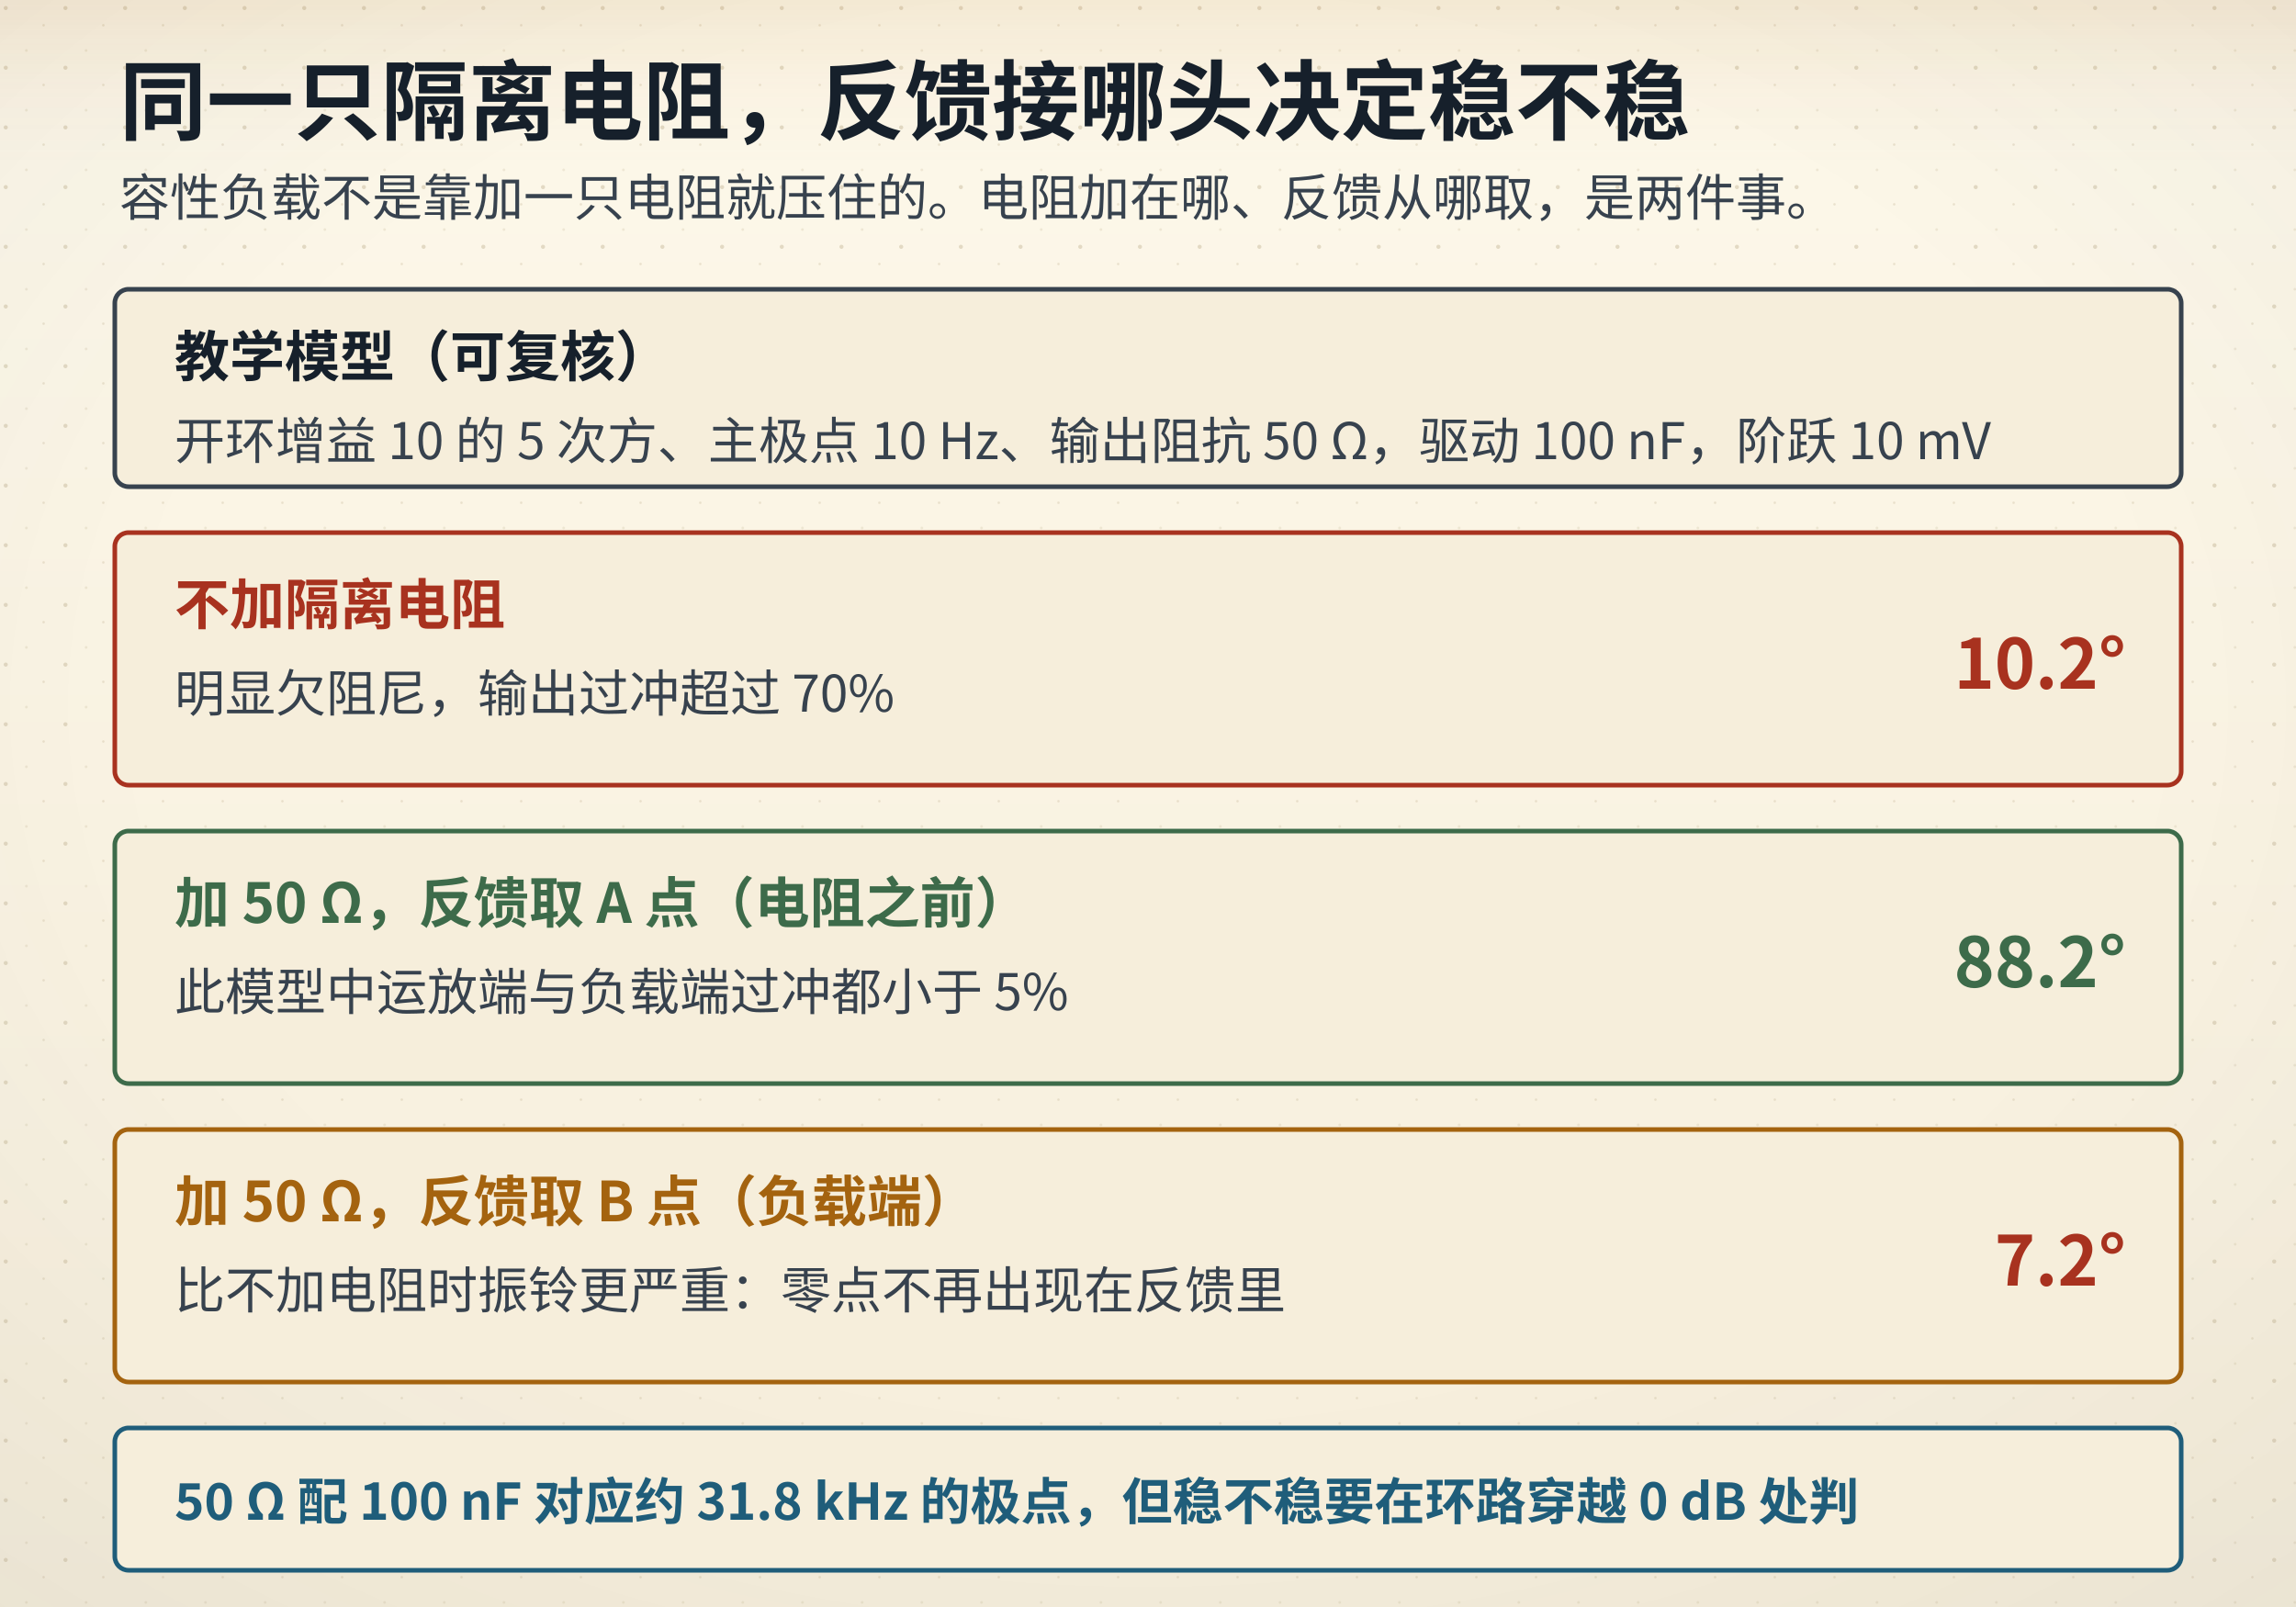
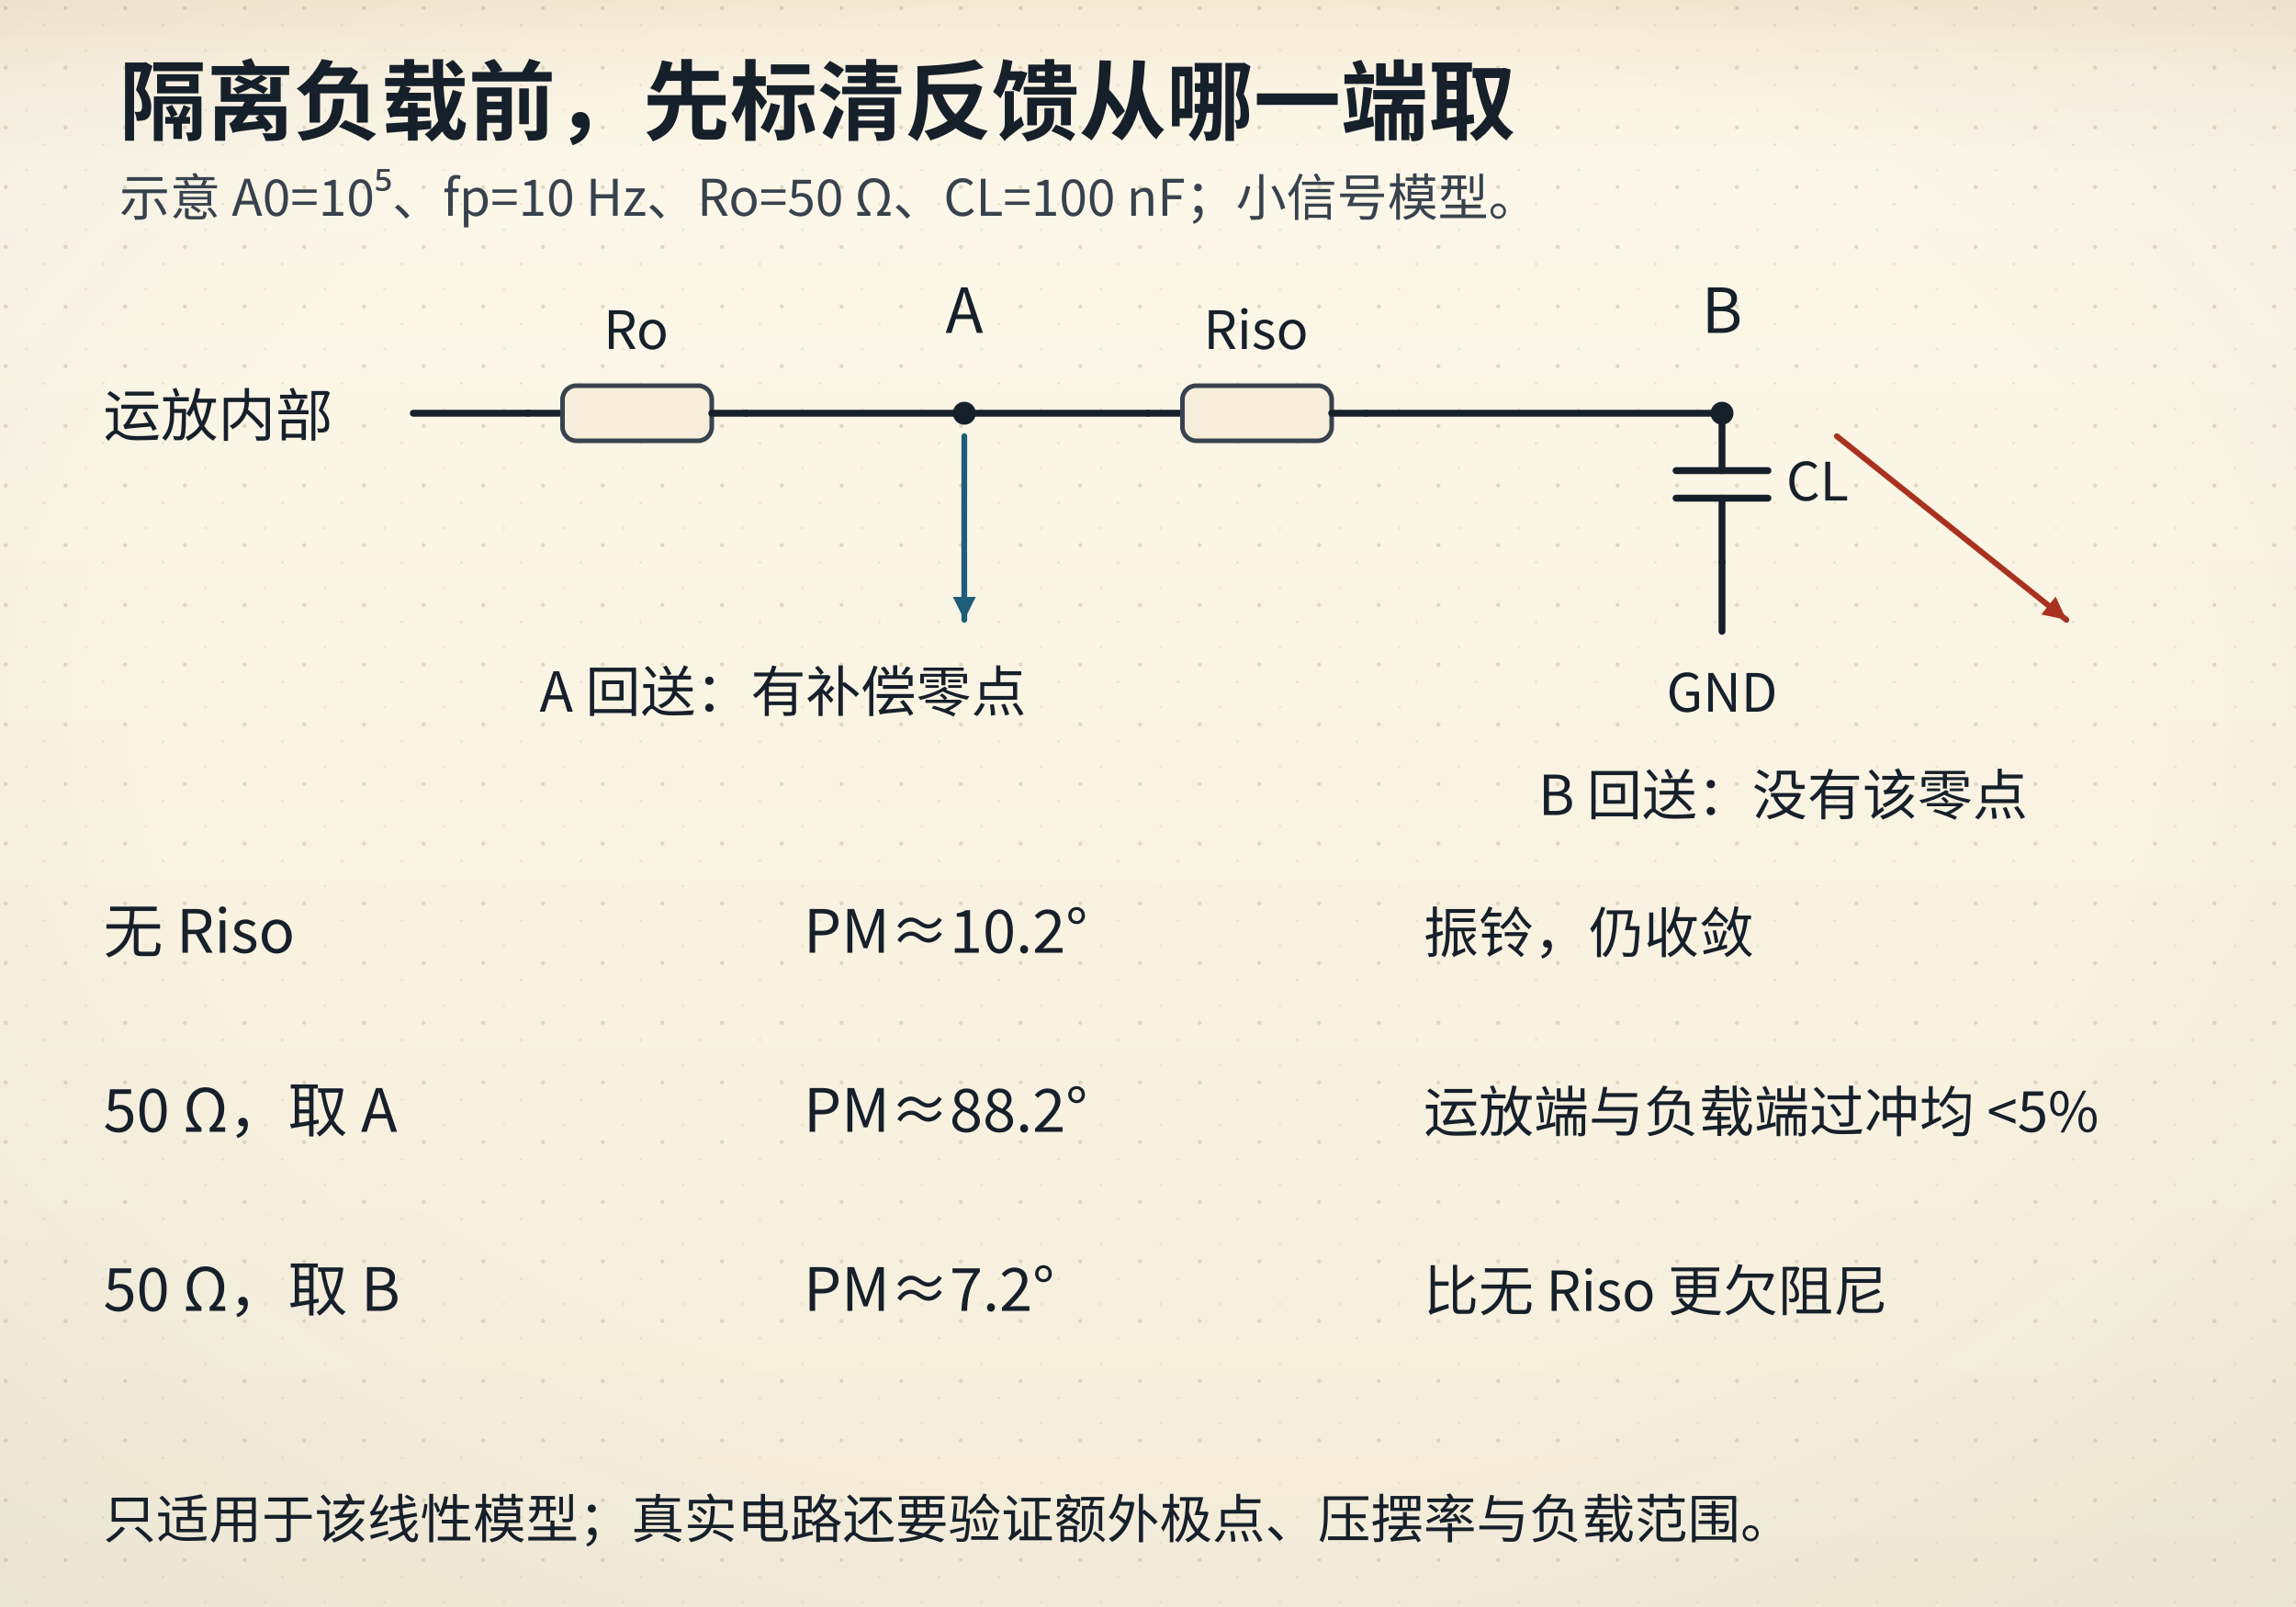
<svg xmlns="http://www.w3.org/2000/svg" viewBox="0 0 1000 700">
  <defs>
    <linearGradient id="bgL" x1="0" y1="0" x2="0" y2="1">
      <stop offset="0" stop-color="#fdf8ea" />
      <stop offset="1" stop-color="#f6eedb" />
    </linearGradient>
    <linearGradient id="bgD" x1="0" y1="0" x2="0" y2="1">
      <stop offset="0" stop-color="#141310" />
      <stop offset="1" stop-color="#1d1a14" />
    </linearGradient>
    <radialGradient id="vig" cx="0.5" cy="0.44" r="0.78">
      <stop offset="0.55" stop-color="#16202b" stop-opacity="0" />
      <stop offset="1" stop-color="#16202b" stop-opacity="0.055" />
    </radialGradient>
    <linearGradient id="hdr" x1="0" y1="0" x2="0" y2="1">
      <stop offset="0" stop-color="#a4630f" stop-opacity="0.10" />
      <stop offset="0.55" stop-color="#a4630f" stop-opacity="0.028" />
      <stop offset="1" stop-color="#a4630f" stop-opacity="0" />
    </linearGradient>
    <linearGradient id="hdrD" x1="0" y1="0" x2="0" y2="1">
      <stop offset="0" stop-color="#dcab63" stop-opacity="0.13" />
      <stop offset="0.55" stop-color="#dcab63" stop-opacity="0.04" />
      <stop offset="1" stop-color="#dcab63" stop-opacity="0" />
    </linearGradient>
    <pattern id="dots" width="26" height="26" patternUnits="userSpaceOnUse">
      <circle cx="2.5" cy="3.5" r="0.9" fill="#c9bb9d" />
      <circle cx="19" cy="11" r="0.55" fill="#c9bb9d" opacity="0.7" />
      <circle cx="11.5" cy="22" r="0.6" fill="#c9bb9d" opacity="0.55" />
    </pattern>
    <filter id="soft" x="-40%" y="-40%" width="180%" height="180%">
      <feDropShadow dx="0" dy="1.4" stdDeviation="2" flood-color="#16202b" flood-opacity="0.13" />
    </filter>
    <filter id="pglow" x="-70%" y="-70%" width="240%" height="240%">
      <feGaussianBlur stdDeviation="1.7" result="b" />
      <feMerge>
        <feMergeNode in="b" />
        <feMergeNode in="SourceGraphic" />
      </feMerge>
    </filter>
  </defs>
  <rect class="page-bg" width="1000" height="700" fill="url(#bgL)" />
  <rect class="page-grain" width="1000" height="700" fill="url(#dots)" />
  <rect class="page-vig" width="1000" height="700" fill="url(#vig)" />
  <rect class="page-hdr" width="1000" height="72" fill="url(#hdr)" />
  <style>
text{font-family:"Segoe UI","Microsoft YaHei","PingFang SC","Hiragino Sans GB","Noto Sans CJK SC","Source Han Sans SC","Noto Sans SC",sans-serif;}
line,path,polyline,polygon{stroke-linecap:round;stroke-linejoin:round}
.page-bg{fill:url(#bgL)}
.page-grain{opacity:.5}
.page-vig{opacity:1}
.page-hdr{fill:url(#hdr)}
@media (prefers-color-scheme: dark){
.page-bg{fill:url(#bgD)}
.page-grain{opacity:.34}
.page-vig{opacity:.5}
.page-hdr{fill:url(#hdrD)}
[fill="#fdf8ea"]{fill:#141310}
[stroke="#fdf8ea"]{stroke:#141310}
[fill="#f6eedb"]{fill:#1d1a14}
[stroke="#f6eedb"]{stroke:#1d1a14}
[fill="#e0d3b8"]{fill:#3b3529}
[stroke="#e0d3b8"]{stroke:#3b3529}
[fill="#c9bb9d"]{fill:#4a4436}
[stroke="#c9bb9d"]{stroke:#4a4436}
[fill="#16202b"]{fill:#ece4d3}
[stroke="#16202b"]{stroke:#ece4d3}
[fill="#37424e"]{fill:#cfc6b4}
[stroke="#37424e"]{stroke:#cfc6b4}
[fill="#5b666f"]{fill:#a79e8b}
[stroke="#5b666f"]{stroke:#a79e8b}
[fill="#8b8272"]{fill:#857c6c}
[stroke="#8b8272"]{stroke:#857c6c}
text[fill="#fdf8ea"]{fill:#f9f3e3}
[fill="#e6eff3"]{fill:#17262e}
[fill="#e4f1f3"]{fill:#15262a}
[fill="#e8efe6"]{fill:#182418}
[fill="#f6e7e1"]{fill:#281a16}
[fill="#f7eedb"]{fill:#292114}
[fill="#efe8ee"]{fill:#241c22}
text[fill="#1f5d7a"]{fill:#7fb7cf}
:is(rect,circle,path,line,polygon,polyline,ellipse,g)[fill="#1f5d7a"]{fill:#2b4d5f}
[stroke="#1f5d7a"]{stroke:#6fa3b9}
text[fill="#2f7f96"]{fill:#8ac9d8}
:is(rect,circle,path,line,polygon,polyline,ellipse,g)[fill="#2f7f96"]{fill:#2b5660}
[stroke="#2f7f96"]{stroke:#77b2c1}
text[fill="#3d6b4a"]{fill:#98c096}
:is(rect,circle,path,line,polygon,polyline,ellipse,g)[fill="#3d6b4a"]{fill:#2f4a33}
[stroke="#3d6b4a"]{stroke:#7aa87c}
text[fill="#a8321f"]{fill:#e0907a}
:is(rect,circle,path,line,polygon,polyline,ellipse,g)[fill="#a8321f"]{fill:#55231b}
[stroke="#a8321f"]{stroke:#c07a63}
text[fill="#a4630f"]{fill:#dcab63}
:is(rect,circle,path,line,polygon,polyline,ellipse,g)[fill="#a4630f"]{fill:#553a17}
[stroke="#a4630f"]{stroke:#c08a45}
text[fill="#6b3f63"]{fill:#c4a2bf}
:is(rect,circle,path,line,polygon,polyline,ellipse,g)[fill="#6b3f63"]{fill:#452c40}
[stroke="#6b3f63"]{stroke:#a17c9b}
}
</style>
-   <text x="52" y="58" font-size="38" fill="#16202b" font-family="'KaiTi','STKaiti','Kaiti SC','LXGW WenKai','Noto Serif CJK SC','Source Han Serif SC','Songti SC','SimSun','Noto Serif SC',serif" font-weight="700" text-anchor="start">同一只隔离电阻，反馈接哪头决定稳不稳</text>
-   <text x="52" y="94" font-size="22" fill="#37424e" font-family="'KaiTi','STKaiti','Kaiti SC','LXGW WenKai','Noto Serif CJK SC','Source Han Serif SC','Songti SC','SimSun','Noto Serif SC',serif" font-weight="400" text-anchor="start">容性负载不是靠加一只电阻就压住的。电阻加在哪、反馈从哪取，是两件事。</text>
-   <rect x="50" y="126" width="900" height="86" rx="6" fill="#f6eedb" stroke="#37424e" stroke-width="2" />
-   <text x="76" y="164" font-size="24" fill="#16202b" font-family="'KaiTi','STKaiti','Kaiti SC','LXGW WenKai','Noto Serif CJK SC','Source Han Serif SC','Songti SC','SimSun','Noto Serif SC',serif" font-weight="700" text-anchor="start">教学模型（可复核）</text>
-   <text x="76" y="200" font-size="22" fill="#37424e" font-family="'KaiTi','STKaiti','Kaiti SC','LXGW WenKai','Noto Serif CJK SC','Source Han Serif SC','Songti SC','SimSun','Noto Serif SC',serif" font-weight="400" text-anchor="start">开环增益 10 的 5 次方、主极点 10 Hz、输出阻抗 50 Ω，驱动 100 nF，阶跃 10 mV</text>
-   <rect x="50" y="232" width="900" height="110" rx="6" fill="#f6eedb" stroke="#a8321f" stroke-width="2" />
-   <text x="76" y="272" font-size="24" fill="#a8321f" font-family="'KaiTi','STKaiti','Kaiti SC','LXGW WenKai','Noto Serif CJK SC','Source Han Serif SC','Songti SC','SimSun','Noto Serif SC',serif" font-weight="700" text-anchor="start">不加隔离电阻</text>
-   <text x="76" y="310" font-size="22" fill="#37424e" font-family="'KaiTi','STKaiti','Kaiti SC','LXGW WenKai','Noto Serif CJK SC','Source Han Serif SC','Songti SC','SimSun','Noto Serif SC',serif" font-weight="400" text-anchor="start">明显欠阻尼，输出过冲超过 70%</text>
-   <text x="926" y="300" font-size="30" fill="#a8321f" font-family="'KaiTi','STKaiti','Kaiti SC','LXGW WenKai','Noto Serif CJK SC','Source Han Serif SC','Songti SC','SimSun','Noto Serif SC',serif" font-weight="700" text-anchor="end">10.2°</text>
-   <rect x="50" y="362" width="900" height="110" rx="6" fill="#f6eedb" stroke="#3d6b4a" stroke-width="2" />
-   <text x="76" y="402" font-size="24" fill="#3d6b4a" font-family="'KaiTi','STKaiti','Kaiti SC','LXGW WenKai','Noto Serif CJK SC','Source Han Serif SC','Songti SC','SimSun','Noto Serif SC',serif" font-weight="700" text-anchor="start">加 50 Ω，反馈取 A 点（电阻之前）</text>
-   <text x="76" y="440" font-size="22" fill="#37424e" font-family="'KaiTi','STKaiti','Kaiti SC','LXGW WenKai','Noto Serif CJK SC','Source Han Serif SC','Songti SC','SimSun','Noto Serif SC',serif" font-weight="400" text-anchor="start">此模型中运放端与负载端过冲都小于 5%</text>
-   <text x="926" y="430" font-size="30" fill="#3d6b4a" font-family="'KaiTi','STKaiti','Kaiti SC','LXGW WenKai','Noto Serif CJK SC','Source Han Serif SC','Songti SC','SimSun','Noto Serif SC',serif" font-weight="700" text-anchor="end">88.2°</text>
-   <rect x="50" y="492" width="900" height="110" rx="6" fill="#f6eedb" stroke="#a4630f" stroke-width="2" />
-   <text x="76" y="532" font-size="24" fill="#a4630f" font-family="'KaiTi','STKaiti','Kaiti SC','LXGW WenKai','Noto Serif CJK SC','Source Han Serif SC','Songti SC','SimSun','Noto Serif SC',serif" font-weight="700" text-anchor="start">加 50 Ω，反馈取 B 点（负载端）</text>
-   <text x="76" y="570" font-size="22" fill="#37424e" font-family="'KaiTi','STKaiti','Kaiti SC','LXGW WenKai','Noto Serif CJK SC','Source Han Serif SC','Songti SC','SimSun','Noto Serif SC',serif" font-weight="400" text-anchor="start">比不加电阻时振铃更严重：零点不再出现在反馈里</text>
-   <text x="926" y="560" font-size="30" fill="#a8321f" font-family="'KaiTi','STKaiti','Kaiti SC','LXGW WenKai','Noto Serif CJK SC','Source Han Serif SC','Songti SC','SimSun','Noto Serif SC',serif" font-weight="700" text-anchor="end">7.2°</text>
-   <rect x="50" y="622" width="900" height="62" rx="6" fill="#f6eedb" stroke="#1f5d7a" stroke-width="2" />
-   <text x="76" y="662" font-size="22" fill="#1f5d7a" font-family="'KaiTi','STKaiti','Kaiti SC','LXGW WenKai','Noto Serif CJK SC','Source Han Serif SC','Songti SC','SimSun','Noto Serif SC',serif" font-weight="700" text-anchor="start">50 Ω 配 100 nF 对应约 31.8 kHz 的极点，但稳不稳要在环路穿越 0 dB 处判</text>
+   <text x="52" y="58" font-size="38" fill="#16202b" font-family="'KaiTi','STKaiti','Kaiti SC','LXGW WenKai','Noto Serif CJK SC','Source Han Serif SC','Songti SC','SimSun','Noto Serif SC',serif" font-weight="700" text-anchor="start">隔离负载前，先标清反馈从哪一端取</text>
+   <text x="52" y="94" font-size="22" fill="#37424e" font-family="'KaiTi','STKaiti','Kaiti SC','LXGW WenKai','Noto Serif CJK SC','Source Han Serif SC','Songti SC','SimSun','Noto Serif SC',serif" font-weight="400" text-anchor="start">示意 A0=10⁵、fp=10 Hz、Ro=50 Ω、CL=100 nF；小信号模型。</text>
+   <text x="45" y="190" font-size="25" fill="#16202b" font-family="'KaiTi','STKaiti','Kaiti SC','LXGW WenKai','Noto Serif CJK SC','Source Han Serif SC','Songti SC','SimSun','Noto Serif SC',serif" font-weight="400" text-anchor="start">运放内部</text>
+   <path d="M180 180 L230 180" fill="none" stroke="#16202b" stroke-width="3" />
+   <path d="M230 180 L245 180" fill="none" stroke="#16202b" stroke-width="3" />
+   <rect x="245" y="168" width="65" height="24" rx="6" fill="#f6eedb" stroke="#37424e" stroke-width="2" />
+   <path d="M310 180 L325 180" fill="none" stroke="#16202b" stroke-width="3" />
+   <text x="277" y="152" font-size="23" fill="#16202b" font-family="'KaiTi','STKaiti','Kaiti SC','LXGW WenKai','Noto Serif CJK SC','Source Han Serif SC','Songti SC','SimSun','Noto Serif SC',serif" font-weight="400" text-anchor="middle">Ro</text>
+   <path d="M325 180 L420 180" fill="none" stroke="#16202b" stroke-width="3" />
+   <circle cx="420" cy="180" r="5" fill="#16202b" />
+   <text x="420" y="145" font-size="27" fill="#16202b" font-family="'KaiTi','STKaiti','Kaiti SC','LXGW WenKai','Noto Serif CJK SC','Source Han Serif SC','Songti SC','SimSun','Noto Serif SC',serif" font-weight="400" text-anchor="middle">A</text>
+   <path d="M420 180 L500 180" fill="none" stroke="#16202b" stroke-width="3" />
+   <path d="M500 180 L515 180" fill="none" stroke="#16202b" stroke-width="3" />
+   <rect x="515" y="168" width="65" height="24" rx="6" fill="#f6eedb" stroke="#37424e" stroke-width="2" />
+   <path d="M580 180 L595 180" fill="none" stroke="#16202b" stroke-width="3" />
+   <text x="547" y="152" font-size="23" fill="#16202b" font-family="'KaiTi','STKaiti','Kaiti SC','LXGW WenKai','Noto Serif CJK SC','Source Han Serif SC','Songti SC','SimSun','Noto Serif SC',serif" font-weight="400" text-anchor="middle">Riso</text>
+   <path d="M595 180 L750 180" fill="none" stroke="#16202b" stroke-width="3" />
+   <circle cx="750" cy="180" r="5" fill="#16202b" />
+   <text x="750" y="145" font-size="27" fill="#16202b" font-family="'KaiTi','STKaiti','Kaiti SC','LXGW WenKai','Noto Serif CJK SC','Source Han Serif SC','Songti SC','SimSun','Noto Serif SC',serif" font-weight="400" text-anchor="middle">B</text>
+   <path d="M750 180 L750 205" fill="none" stroke="#16202b" stroke-width="3" />
+   <path d="M730 205 L770 205" fill="none" stroke="#16202b" stroke-width="3" />
+   <path d="M730 217 L770 217" fill="none" stroke="#16202b" stroke-width="3" />
+   <path d="M750 217 L750 245" fill="none" stroke="#16202b" stroke-width="3" />
+   <text x="778" y="218" font-size="23" fill="#16202b" font-family="'KaiTi','STKaiti','Kaiti SC','LXGW WenKai','Noto Serif CJK SC','Source Han Serif SC','Songti SC','SimSun','Noto Serif SC',serif" font-weight="400" text-anchor="start">CL</text>
+   <path d="M750 245 L750 275" fill="none" stroke="#16202b" stroke-width="3" />
+   <text x="750" y="310" font-size="23" fill="#16202b" font-family="'KaiTi','STKaiti','Kaiti SC','LXGW WenKai','Noto Serif CJK SC','Source Han Serif SC','Songti SC','SimSun','Noto Serif SC',serif" font-weight="400" text-anchor="middle">GND</text>
+   <path d="M420 190 Q419.92 230.00 420 270" fill="none" stroke="#1f5d7a" stroke-width="2.5" stroke-dasharray="" />
+   <polygon points="420,270 415,260 425,260" fill="#1f5d7a" />
+   <text x="235" y="310" font-size="24" fill="#16202b" font-family="'KaiTi','STKaiti','Kaiti SC','LXGW WenKai','Noto Serif CJK SC','Source Han Serif SC','Songti SC','SimSun','Noto Serif SC',serif" font-weight="400" text-anchor="start">A 回送：有补偿零点</text>
+   <path d="M800 190 Q849.99 230.01 900 270" fill="none" stroke="#a8321f" stroke-width="2.5" stroke-dasharray="" />
+   <polygon points="900,270 889.068,267.657 895.315,259.849" fill="#a8321f" />
+   <text x="670" y="355" font-size="24" fill="#16202b" font-family="'KaiTi','STKaiti','Kaiti SC','LXGW WenKai','Noto Serif CJK SC','Source Han Serif SC','Songti SC','SimSun','Noto Serif SC',serif" font-weight="400" text-anchor="start">B 回送：没有该零点</text>
+   <text x="45" y="415" font-size="26" fill="#16202b" font-family="'KaiTi','STKaiti','Kaiti SC','LXGW WenKai','Noto Serif CJK SC','Source Han Serif SC','Songti SC','SimSun','Noto Serif SC',serif" font-weight="400" text-anchor="start">无 Riso</text>
+   <text x="350" y="415" font-size="26" fill="#16202b" font-family="'KaiTi','STKaiti','Kaiti SC','LXGW WenKai','Noto Serif CJK SC','Source Han Serif SC','Songti SC','SimSun','Noto Serif SC',serif" font-weight="400" text-anchor="start">PM≈10.2°</text>
+   <text x="620" y="415" font-size="24" fill="#16202b" font-family="'KaiTi','STKaiti','Kaiti SC','LXGW WenKai','Noto Serif CJK SC','Source Han Serif SC','Songti SC','SimSun','Noto Serif SC',serif" font-weight="400" text-anchor="start">振铃，仍收敛</text>
+   <text x="45" y="493" font-size="26" fill="#16202b" font-family="'KaiTi','STKaiti','Kaiti SC','LXGW WenKai','Noto Serif CJK SC','Source Han Serif SC','Songti SC','SimSun','Noto Serif SC',serif" font-weight="400" text-anchor="start">50 Ω，取 A</text>
+   <text x="350" y="493" font-size="26" fill="#16202b" font-family="'KaiTi','STKaiti','Kaiti SC','LXGW WenKai','Noto Serif CJK SC','Source Han Serif SC','Songti SC','SimSun','Noto Serif SC',serif" font-weight="400" text-anchor="start">PM≈88.2°</text>
+   <text x="620" y="493" font-size="24" fill="#16202b" font-family="'KaiTi','STKaiti','Kaiti SC','LXGW WenKai','Noto Serif CJK SC','Source Han Serif SC','Songti SC','SimSun','Noto Serif SC',serif" font-weight="400" text-anchor="start">运放端与负载端过冲均 &lt;5%</text>
+   <text x="45" y="571" font-size="26" fill="#16202b" font-family="'KaiTi','STKaiti','Kaiti SC','LXGW WenKai','Noto Serif CJK SC','Source Han Serif SC','Songti SC','SimSun','Noto Serif SC',serif" font-weight="400" text-anchor="start">50 Ω，取 B</text>
+   <text x="350" y="571" font-size="26" fill="#16202b" font-family="'KaiTi','STKaiti','Kaiti SC','LXGW WenKai','Noto Serif CJK SC','Source Han Serif SC','Songti SC','SimSun','Noto Serif SC',serif" font-weight="400" text-anchor="start">PM≈7.2°</text>
+   <text x="620" y="571" font-size="24" fill="#16202b" font-family="'KaiTi','STKaiti','Kaiti SC','LXGW WenKai','Noto Serif CJK SC','Source Han Serif SC','Songti SC','SimSun','Noto Serif SC',serif" font-weight="400" text-anchor="start">比无 Riso 更欠阻尼</text>
+   <text x="45" y="670" font-size="23" fill="#16202b" font-family="'KaiTi','STKaiti','Kaiti SC','LXGW WenKai','Noto Serif CJK SC','Source Han Serif SC','Songti SC','SimSun','Noto Serif SC',serif" font-weight="400" text-anchor="start">只适用于该线性模型；真实电路还要验证额外极点、压摆率与负载范围。</text>
</svg>
